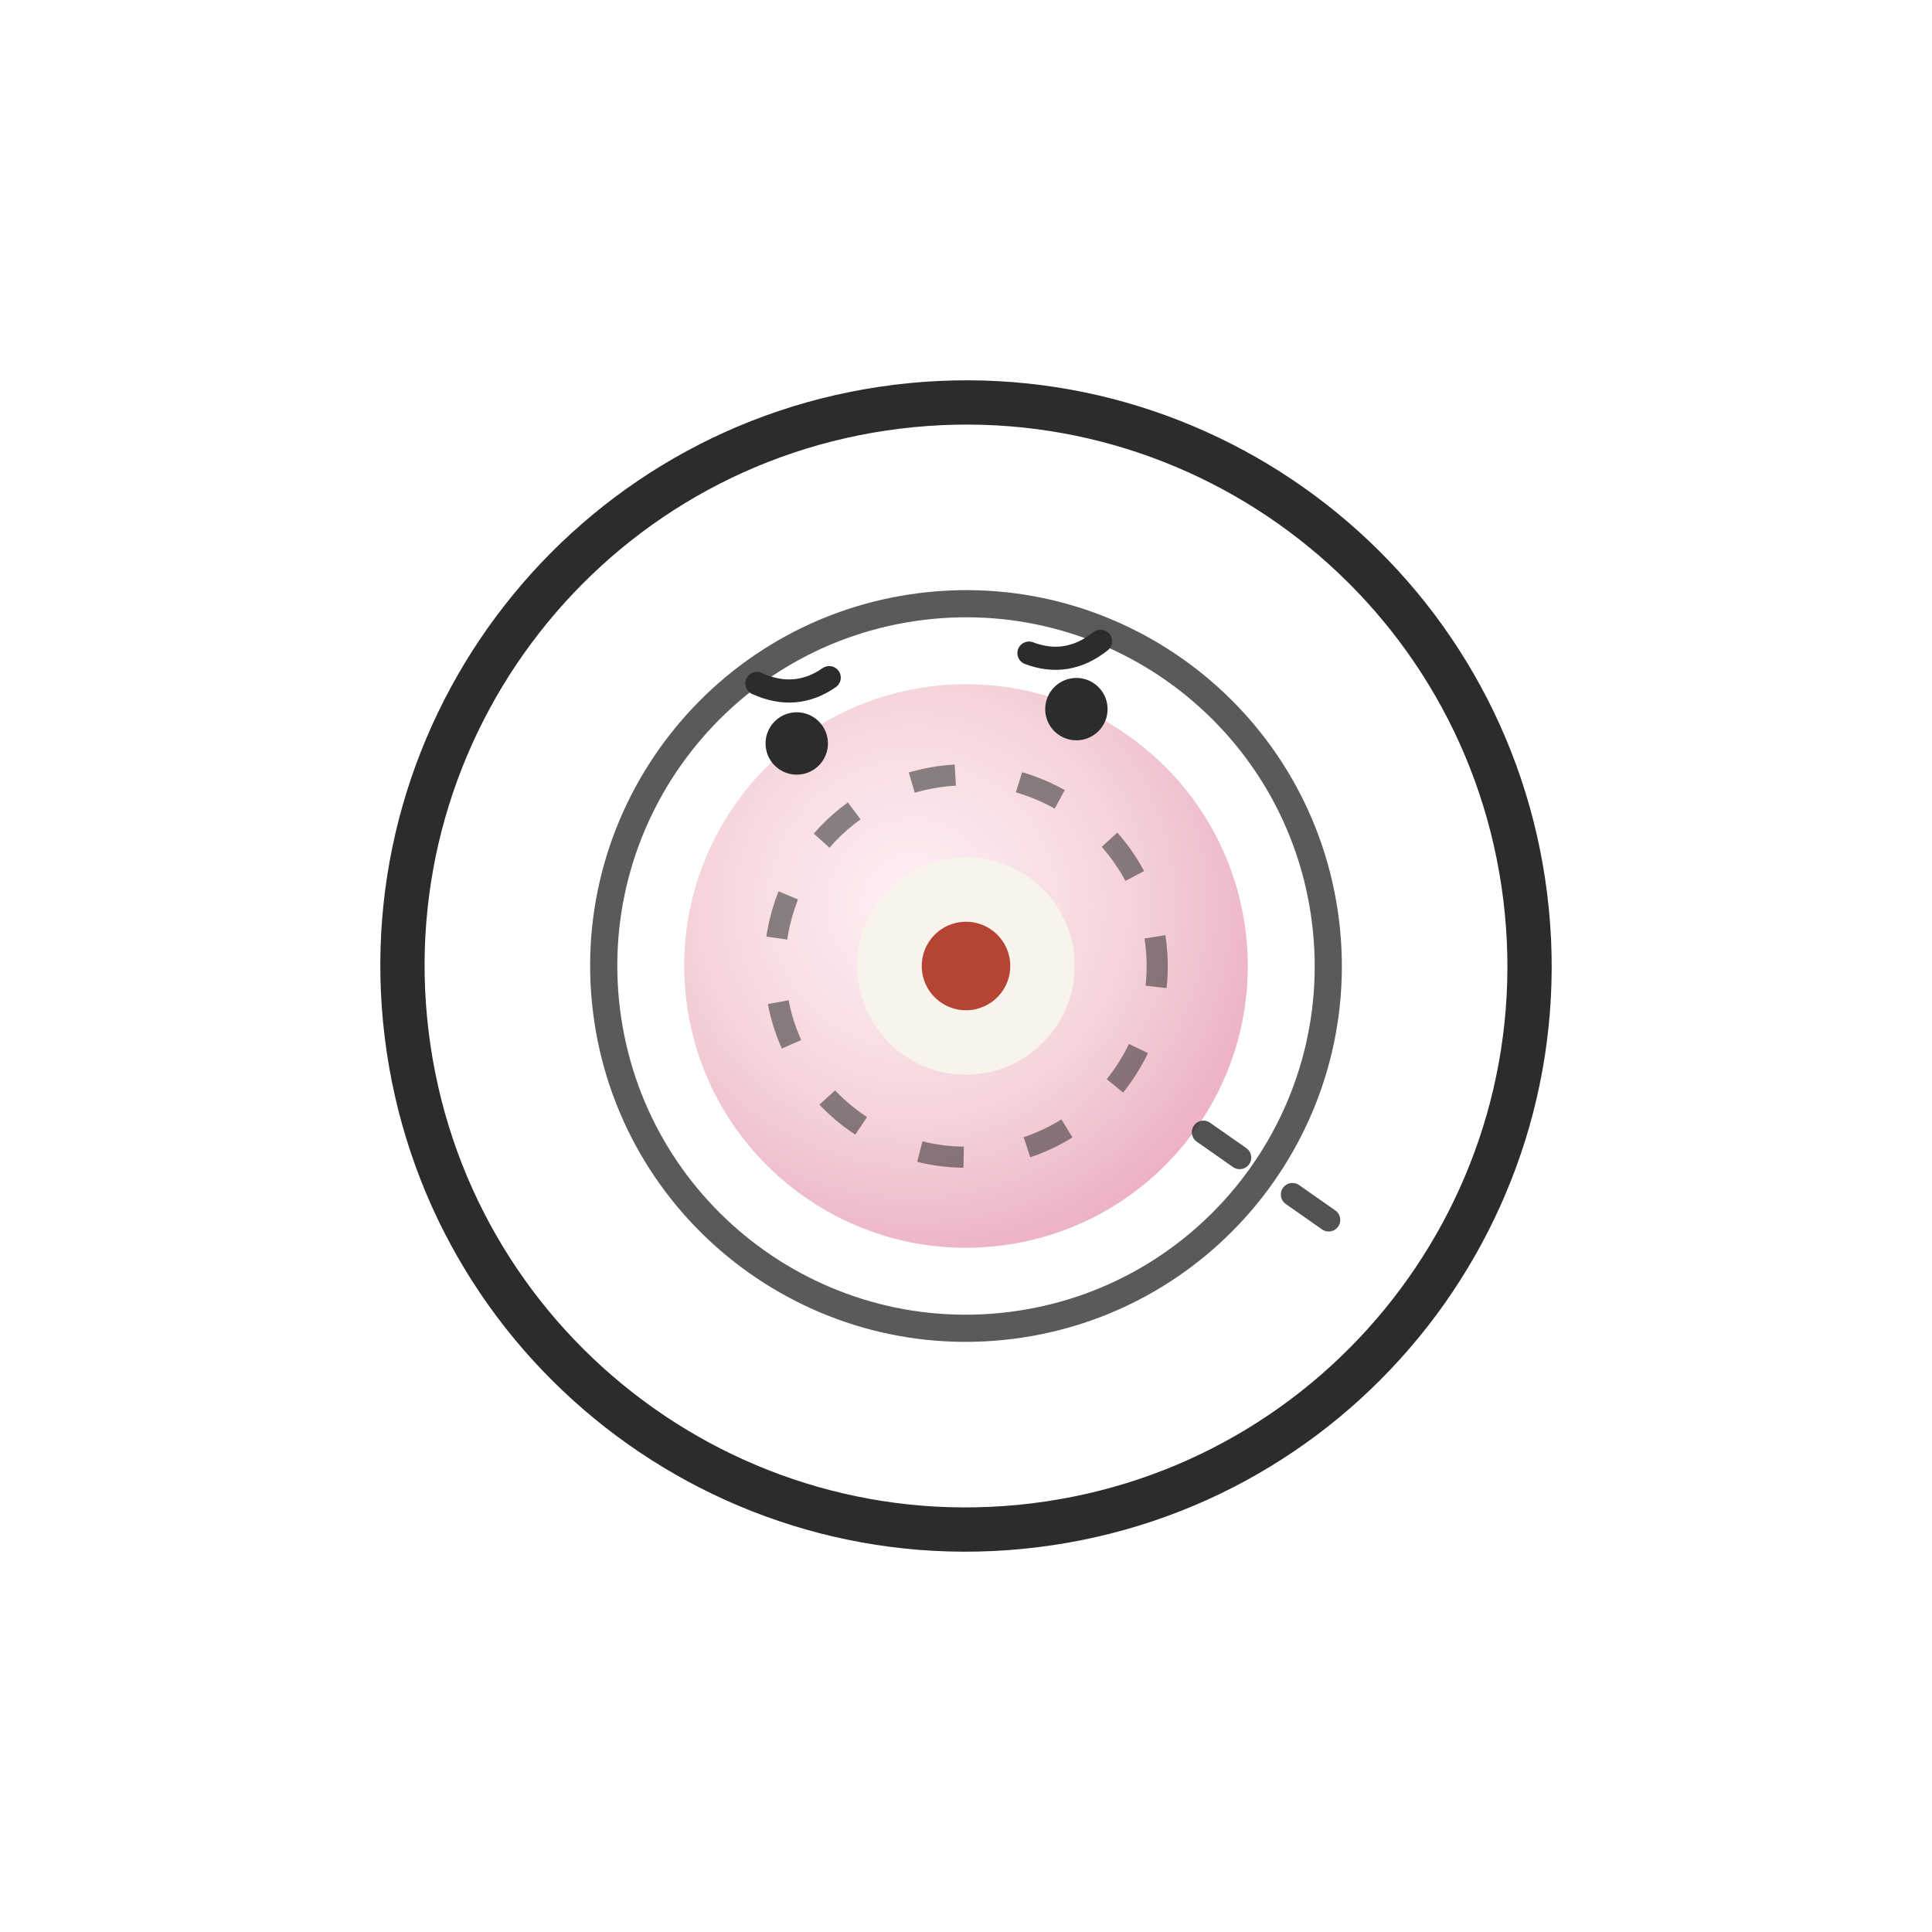
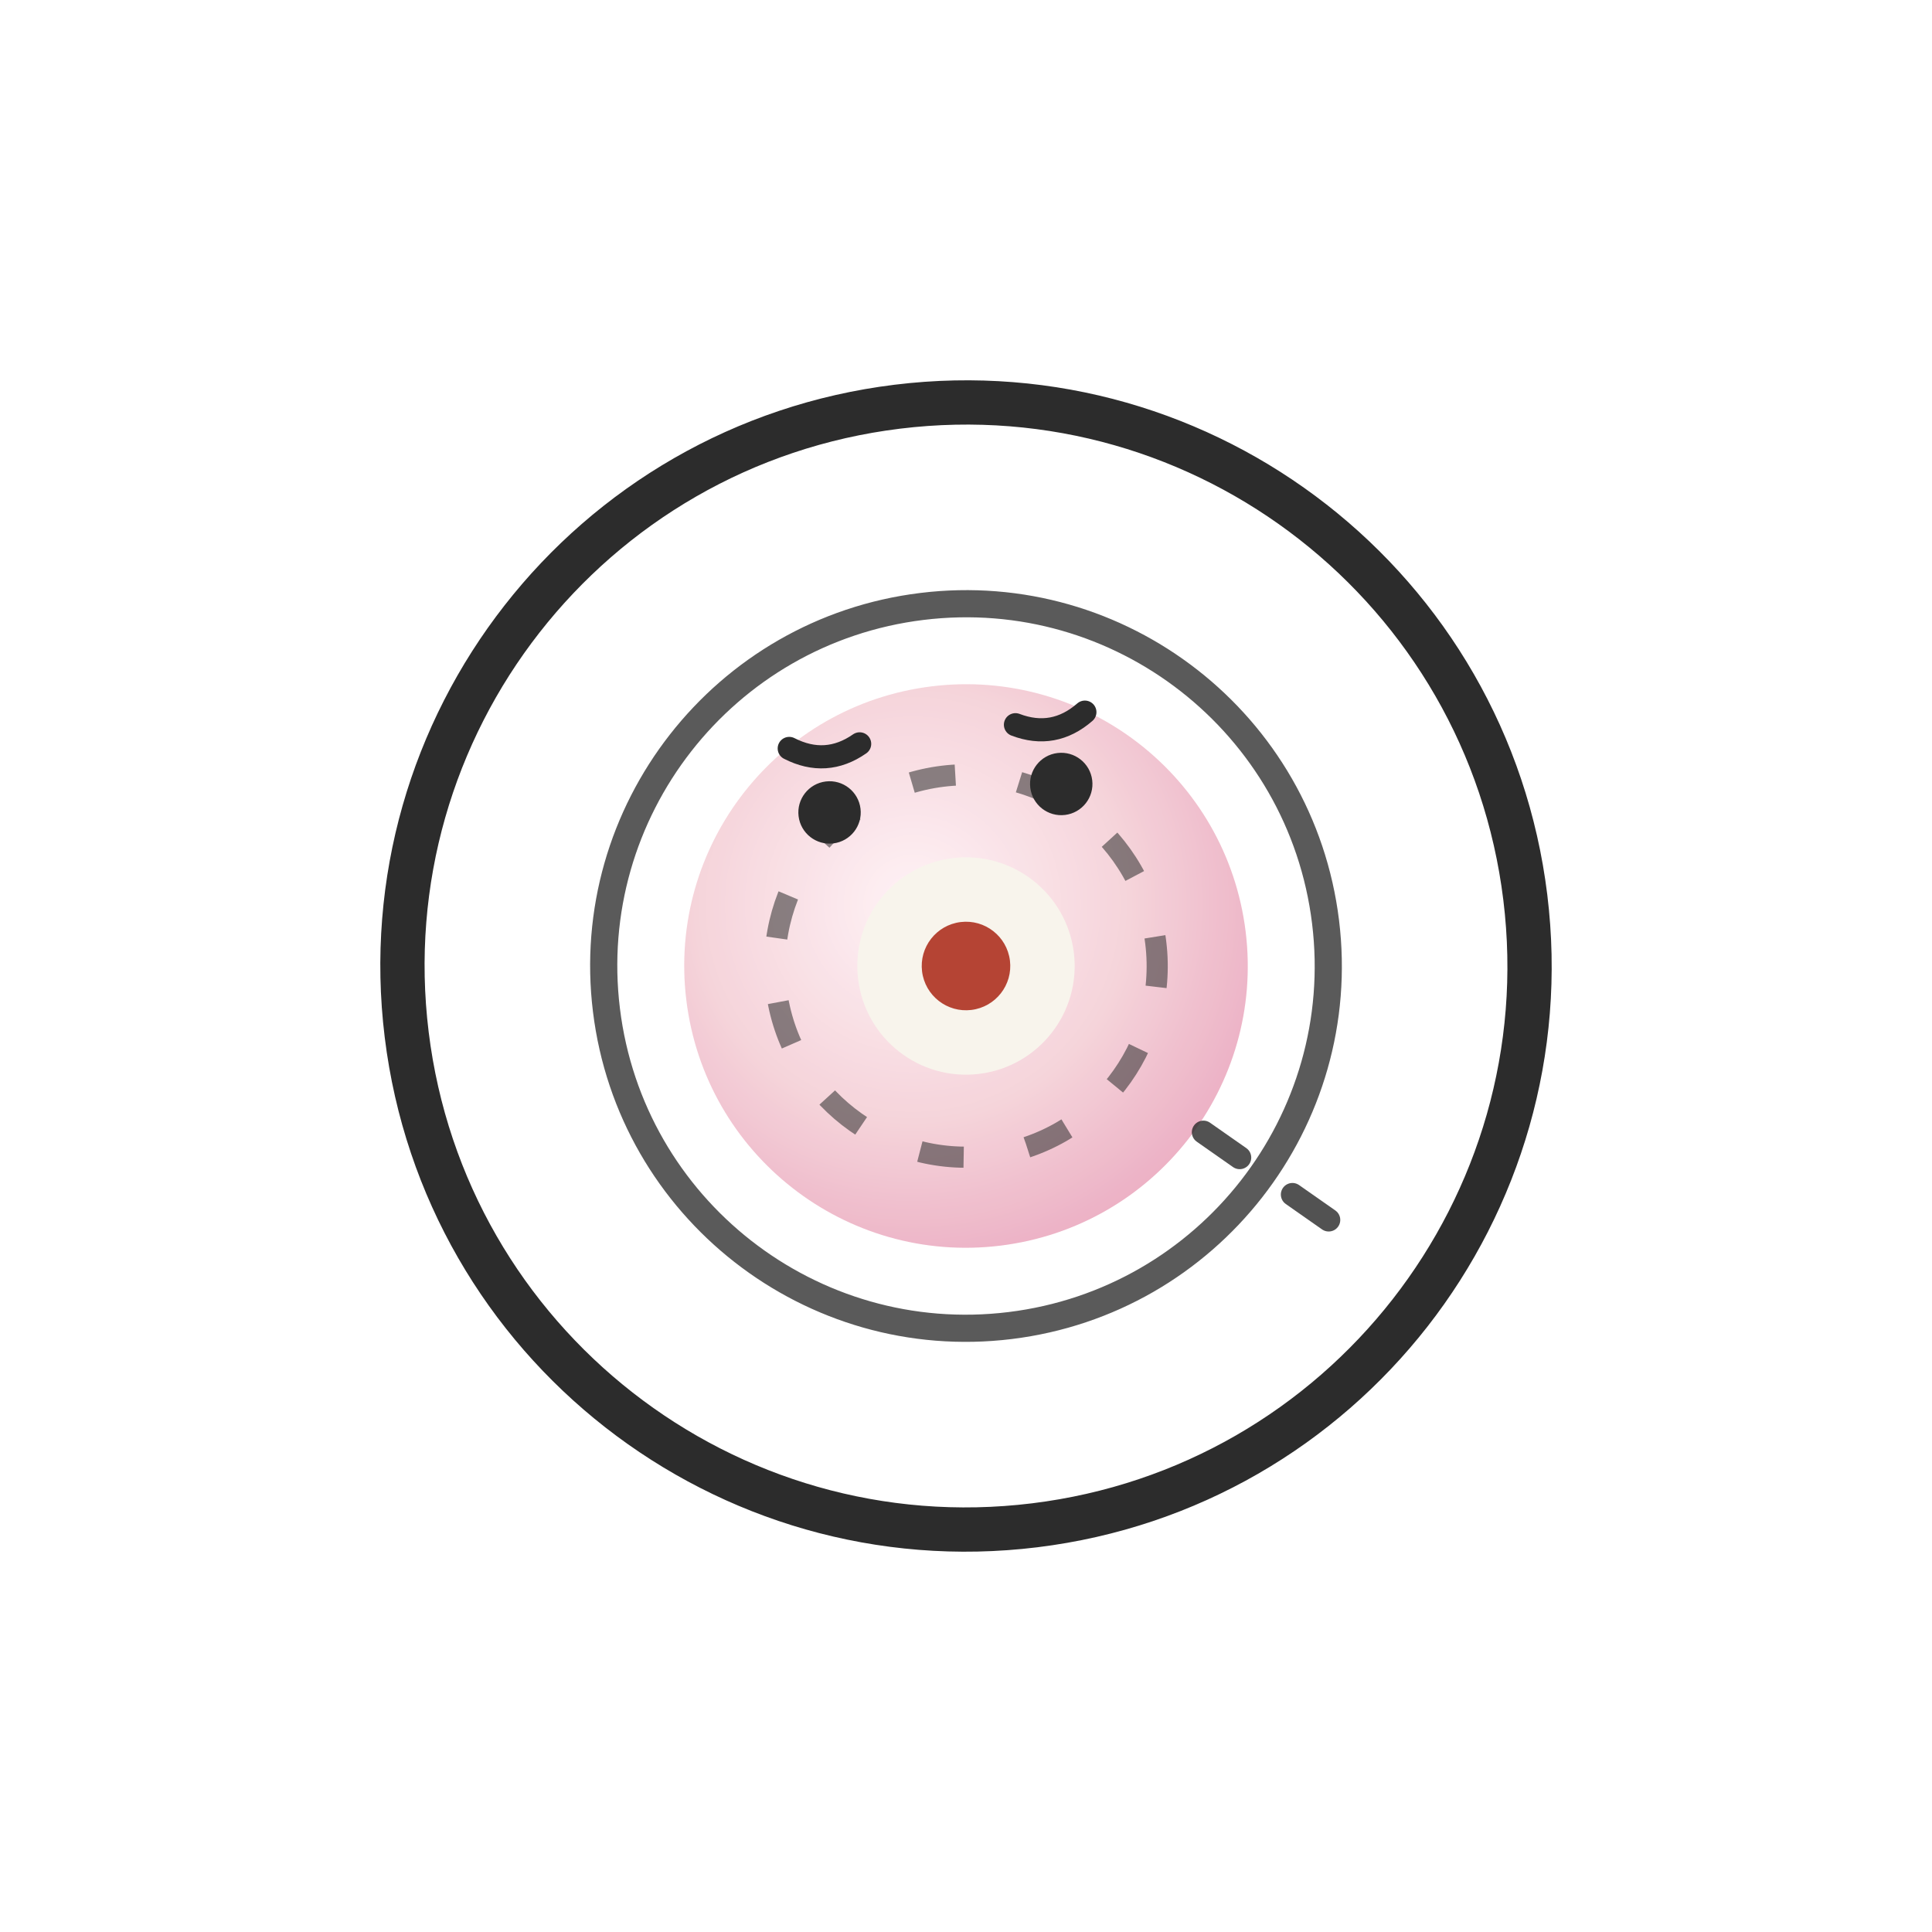
<svg xmlns="http://www.w3.org/2000/svg" viewBox="0 0 96 96" role="img" aria-label="B 见微" focusable="false">
  <defs>
    <radialGradient id="b-jianwei-color" cx="42%" cy="38%" r="70%">
      <stop offset="0%" stop-color="#FFF1F5" />
      <stop offset="55%" stop-color="#F4D0D7" />
      <stop offset="100%" stop-color="#E9A2BB" />
    </radialGradient>
  </defs>
  <g transform="rotate(-7 48 48)">
    <circle cx="48" cy="48" r="14" fill="url(#b-jianwei-color)" opacity="0.92" />
    <circle cx="48" cy="48" r="28" fill="none" stroke="#2C2C2C" stroke-width="2.2" />
    <circle cx="48" cy="48" r="18" fill="none" stroke="#2C2C2C" stroke-width="1.35" opacity="0.78" />
    <circle cx="48" cy="48" r="9.5" fill="none" stroke="#2C2C2C" stroke-width="1.05" stroke-dasharray="2.2 3.2" opacity="0.55" />
    <path d="M 64.35 62.72 L 56.92 56.03" fill="none" stroke="#2C2C2C" stroke-width="1.15" stroke-linecap="round" stroke-dasharray="2.2 3.2" opacity="0.82" />
    <circle cx="48" cy="48" r="5.4" fill="#F8F4EC" />
    <g class="ip-face" fill="#2C2C2C">
-       <circle cx="41" cy="36" r="1.55" />
-       <circle cx="55" cy="36" r="1.55" />
-       <path d="M39.4 32.8q1.8 1.1 3.6 0.15" fill="none" stroke="#2C2C2C" stroke-width="1.15" stroke-linecap="round" />
-       <path d="M56.6 32.8q-1.8 1.1 -3.6 0.15" fill="none" stroke="#2C2C2C" stroke-width="1.15" stroke-linecap="round" />
+       <circle cx="42.2" cy="39.6" r="1.55" />
+       <circle cx="53.8" cy="39.6" r="1.55" />
+       <path d="M40.6 36.2q1.7 1.15 3.5 0.2" fill="none" stroke="#2C2C2C" stroke-width="1.15" stroke-linecap="round" />
+       <path d="M55.4 36.2q-1.7 1.15 -3.5 0.2" fill="none" stroke="#2C2C2C" stroke-width="1.15" stroke-linecap="round" />
    </g>
    <circle cx="48" cy="48" r="2.2" fill="#B54434" />
  </g>
</svg>
